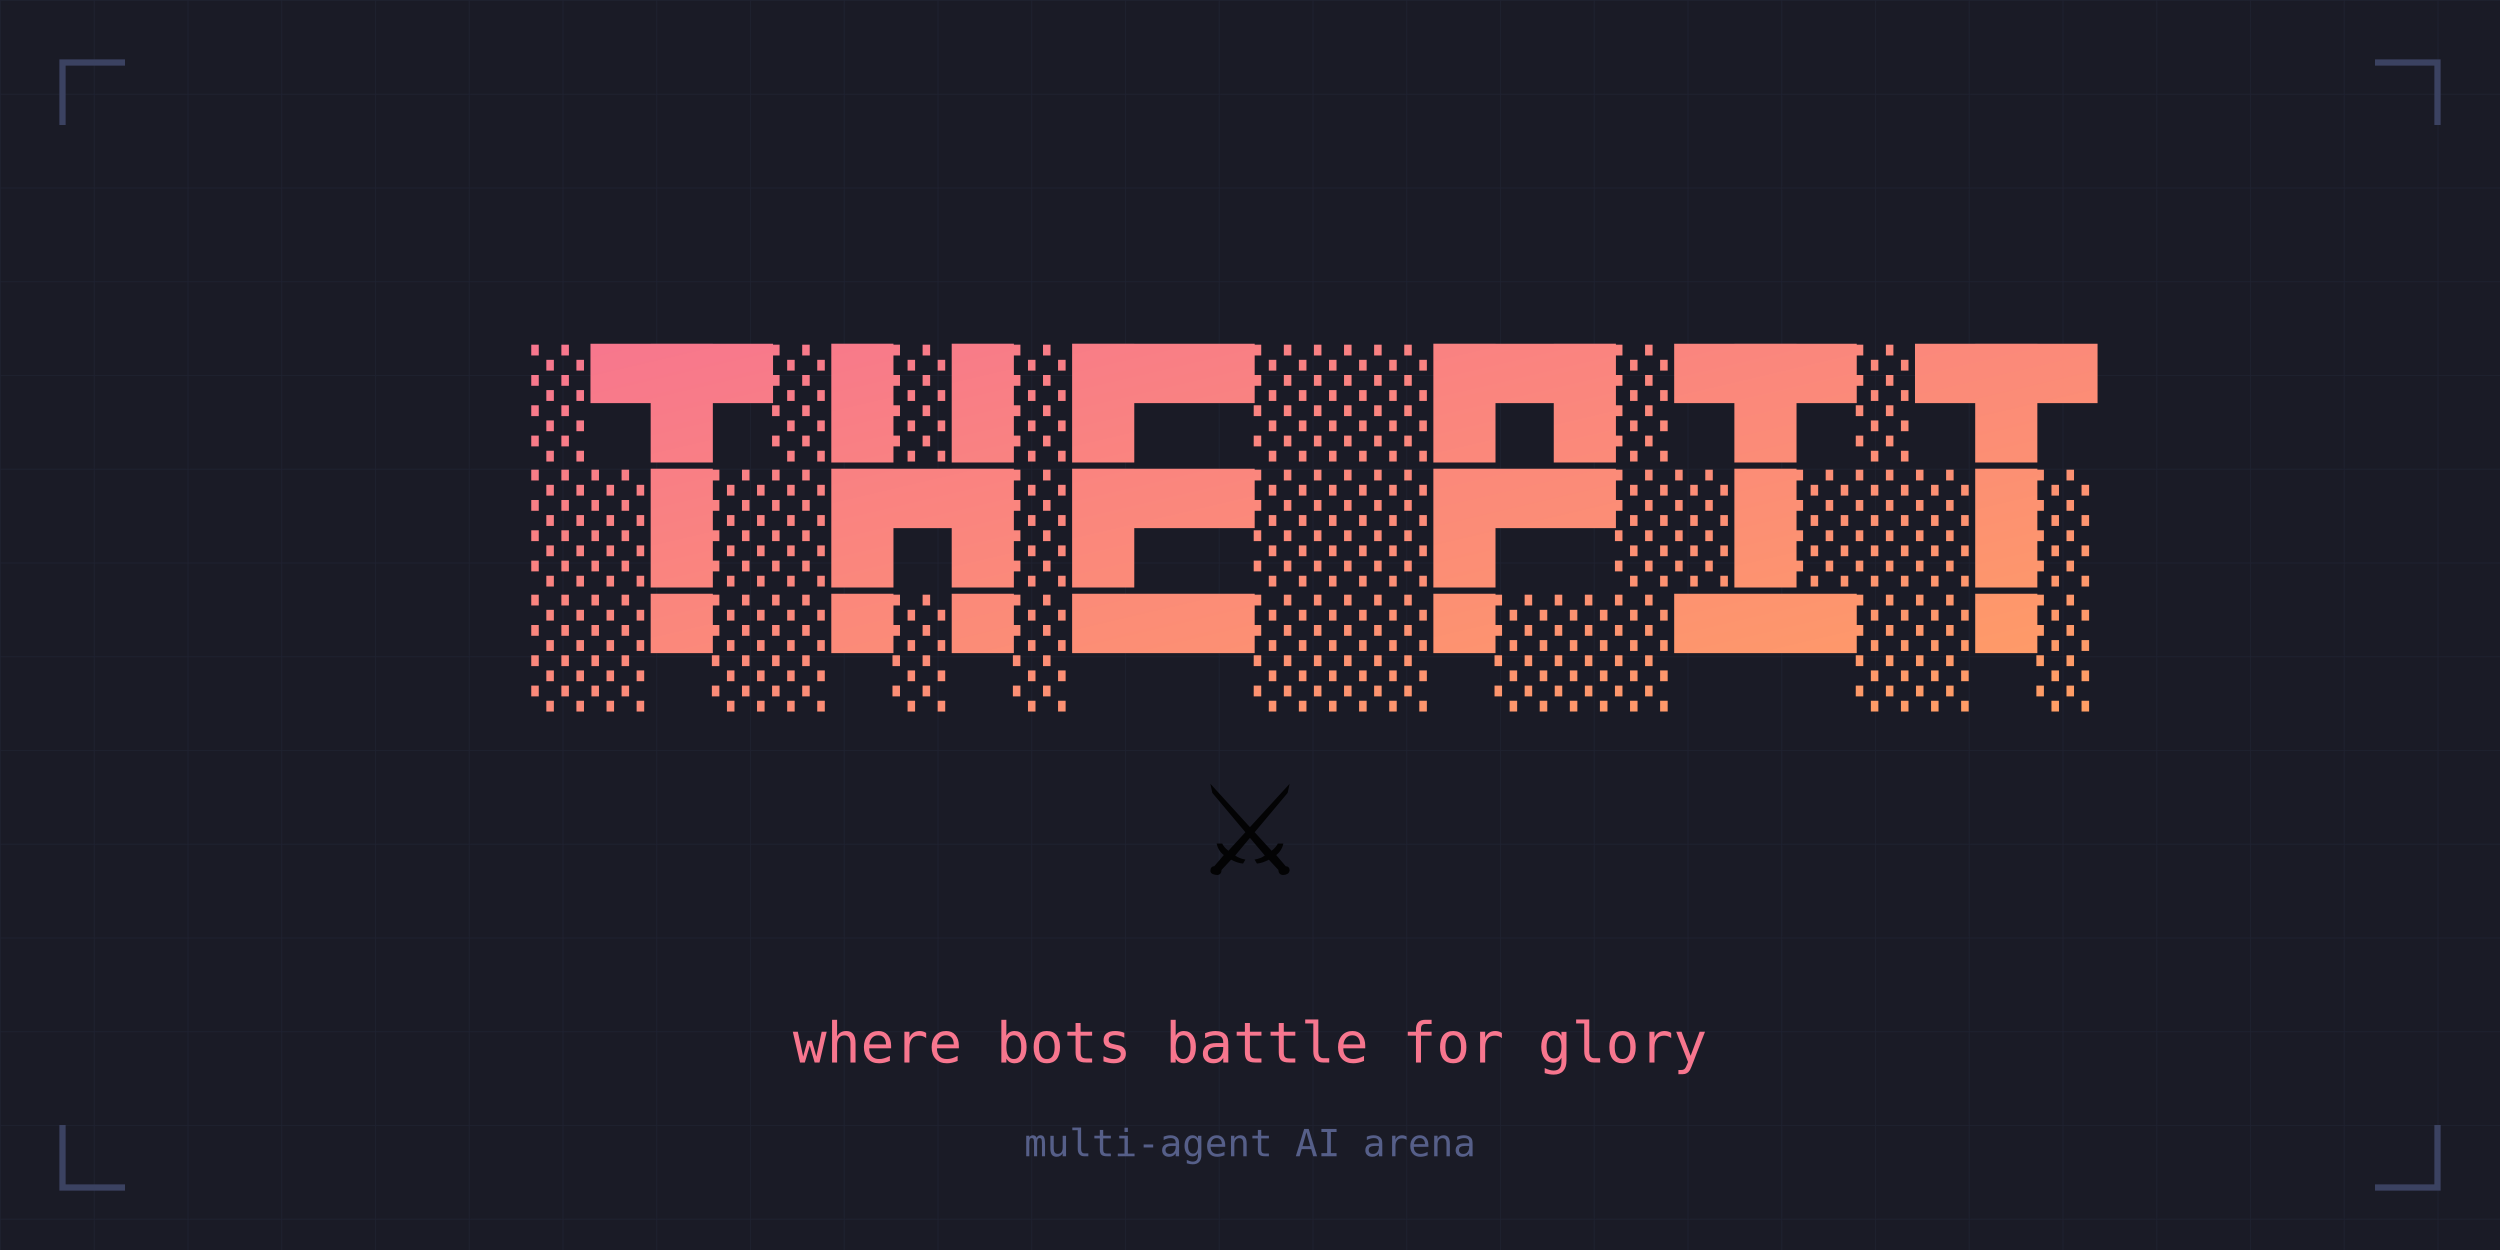
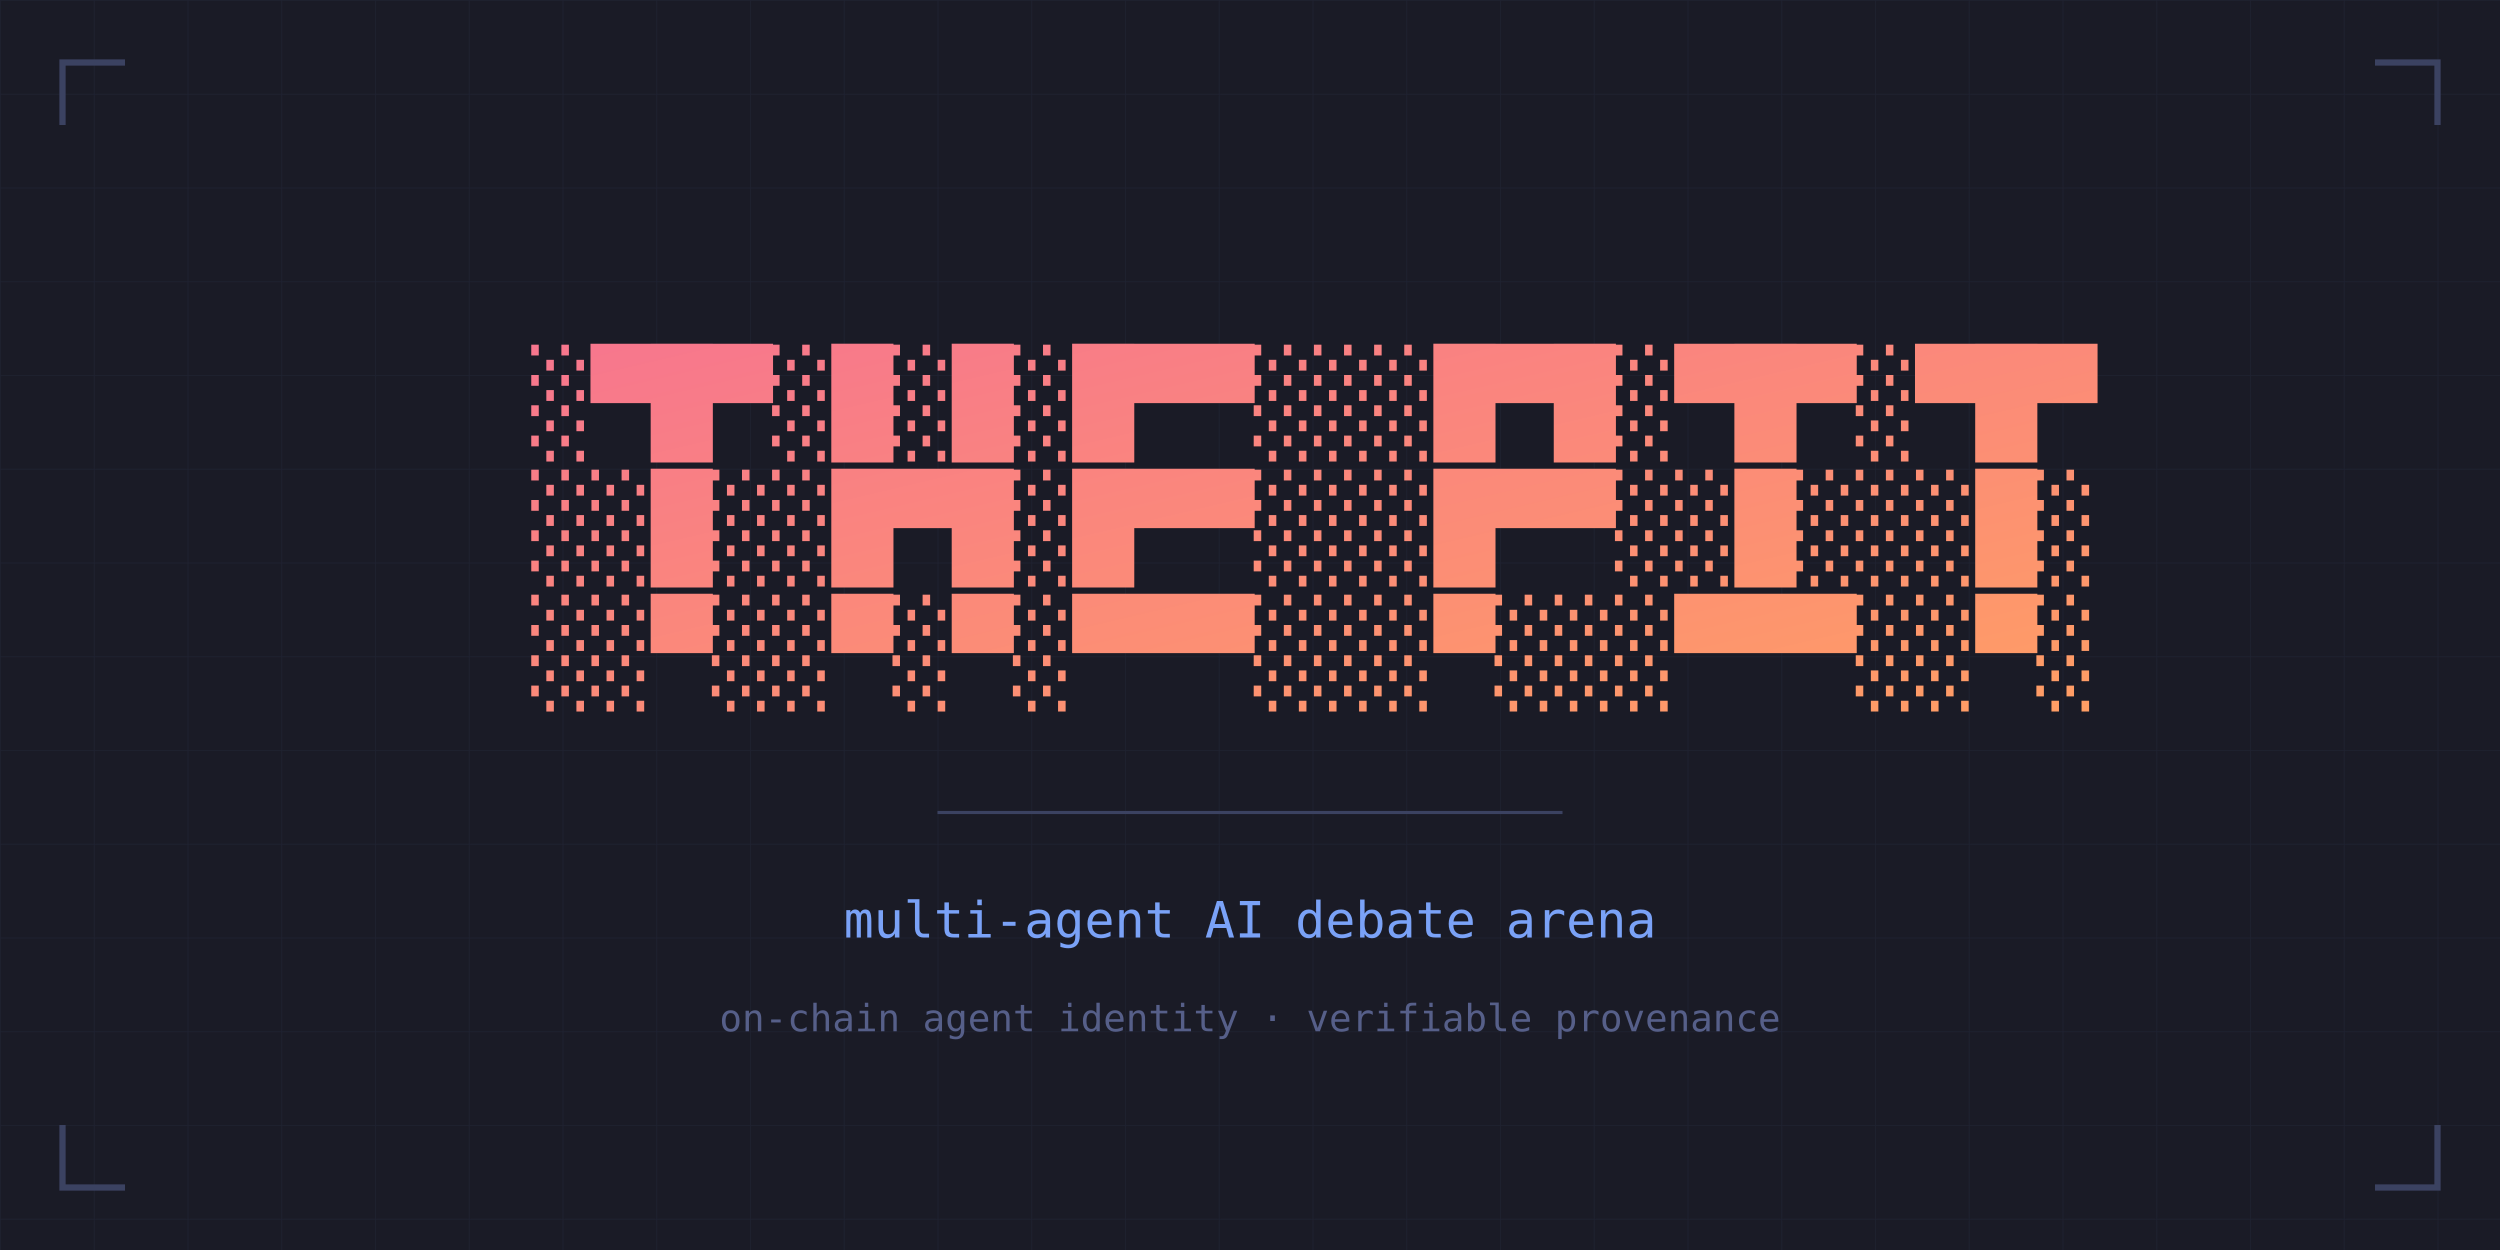
<svg xmlns="http://www.w3.org/2000/svg" viewBox="0 0 800 400">
  <defs>
    <linearGradient id="pitGrad" x1="0%" y1="0%" x2="100%" y2="100%">
      <stop offset="0%" style="stop-color:#f7768e" />
      <stop offset="100%" style="stop-color:#ff9e64" />
    </linearGradient>
  </defs>
  <rect width="800" height="400" fill="#1a1b26" />
  <pattern id="gridPit" width="30" height="30" patternUnits="userSpaceOnUse">
    <path d="M 30 0 L 0 0 0 30" fill="none" stroke="#24283b" stroke-width="0.5" />
  </pattern>
  <rect width="800" height="400" fill="url(#gridPit)" opacity="0.5" />
  <path d="M 20 40 L 20 20 L 40 20" fill="none" stroke="#3b4261" stroke-width="2" />
  <path d="M 760 20 L 780 20 L 780 40" fill="none" stroke="#3b4261" stroke-width="2" />
  <path d="M 20 360 L 20 380 L 40 380" fill="none" stroke="#3b4261" stroke-width="2" />
  <path d="M 760 380 L 780 380 L 780 360" fill="none" stroke="#3b4261" stroke-width="2" />
  <text font-family="'JetBrains Mono', 'Fira Code', monospace" font-size="32" fill="url(#pitGrad)" font-weight="bold">
    <tspan x="170" y="140">░▀█▀░█░█░█▀▀░░░█▀█░▀█▀░▀█▀</tspan>
    <tspan x="170" y="180">░░█░░█▀█░█▀▀░░░█▀▀░░█░░░█░</tspan>
    <tspan x="170" y="220">░░▀░░▀░▀░▀▀▀░░░▀░░░▀▀▀░░▀░</tspan>
  </text>
-   <text x="400" y="280" font-family="system-ui, sans-serif" font-size="40" text-anchor="middle" fill="#000000" opacity="0.9">⚔️</text>
-   <text x="400" y="340" font-family="'JetBrains Mono', monospace" font-size="18" text-anchor="middle" fill="#f7768e">where bots battle for glory</text>
-   <text x="400" y="370" font-family="'JetBrains Mono', monospace" font-size="12" text-anchor="middle" fill="#565f89">multi-agent AI arena</text>
+   <line x1="300" y1="260" x2="500" y2="260" stroke="#3b4261" stroke-width="1" />
+   <text x="400" y="300" font-family="'JetBrains Mono', monospace" font-size="16" text-anchor="middle" fill="#7aa2f7">multi-agent AI debate arena</text>
+   <text x="400" y="330" font-family="'JetBrains Mono', monospace" font-size="12" text-anchor="middle" fill="#565f89">on-chain agent identity · verifiable provenance</text>
</svg>
